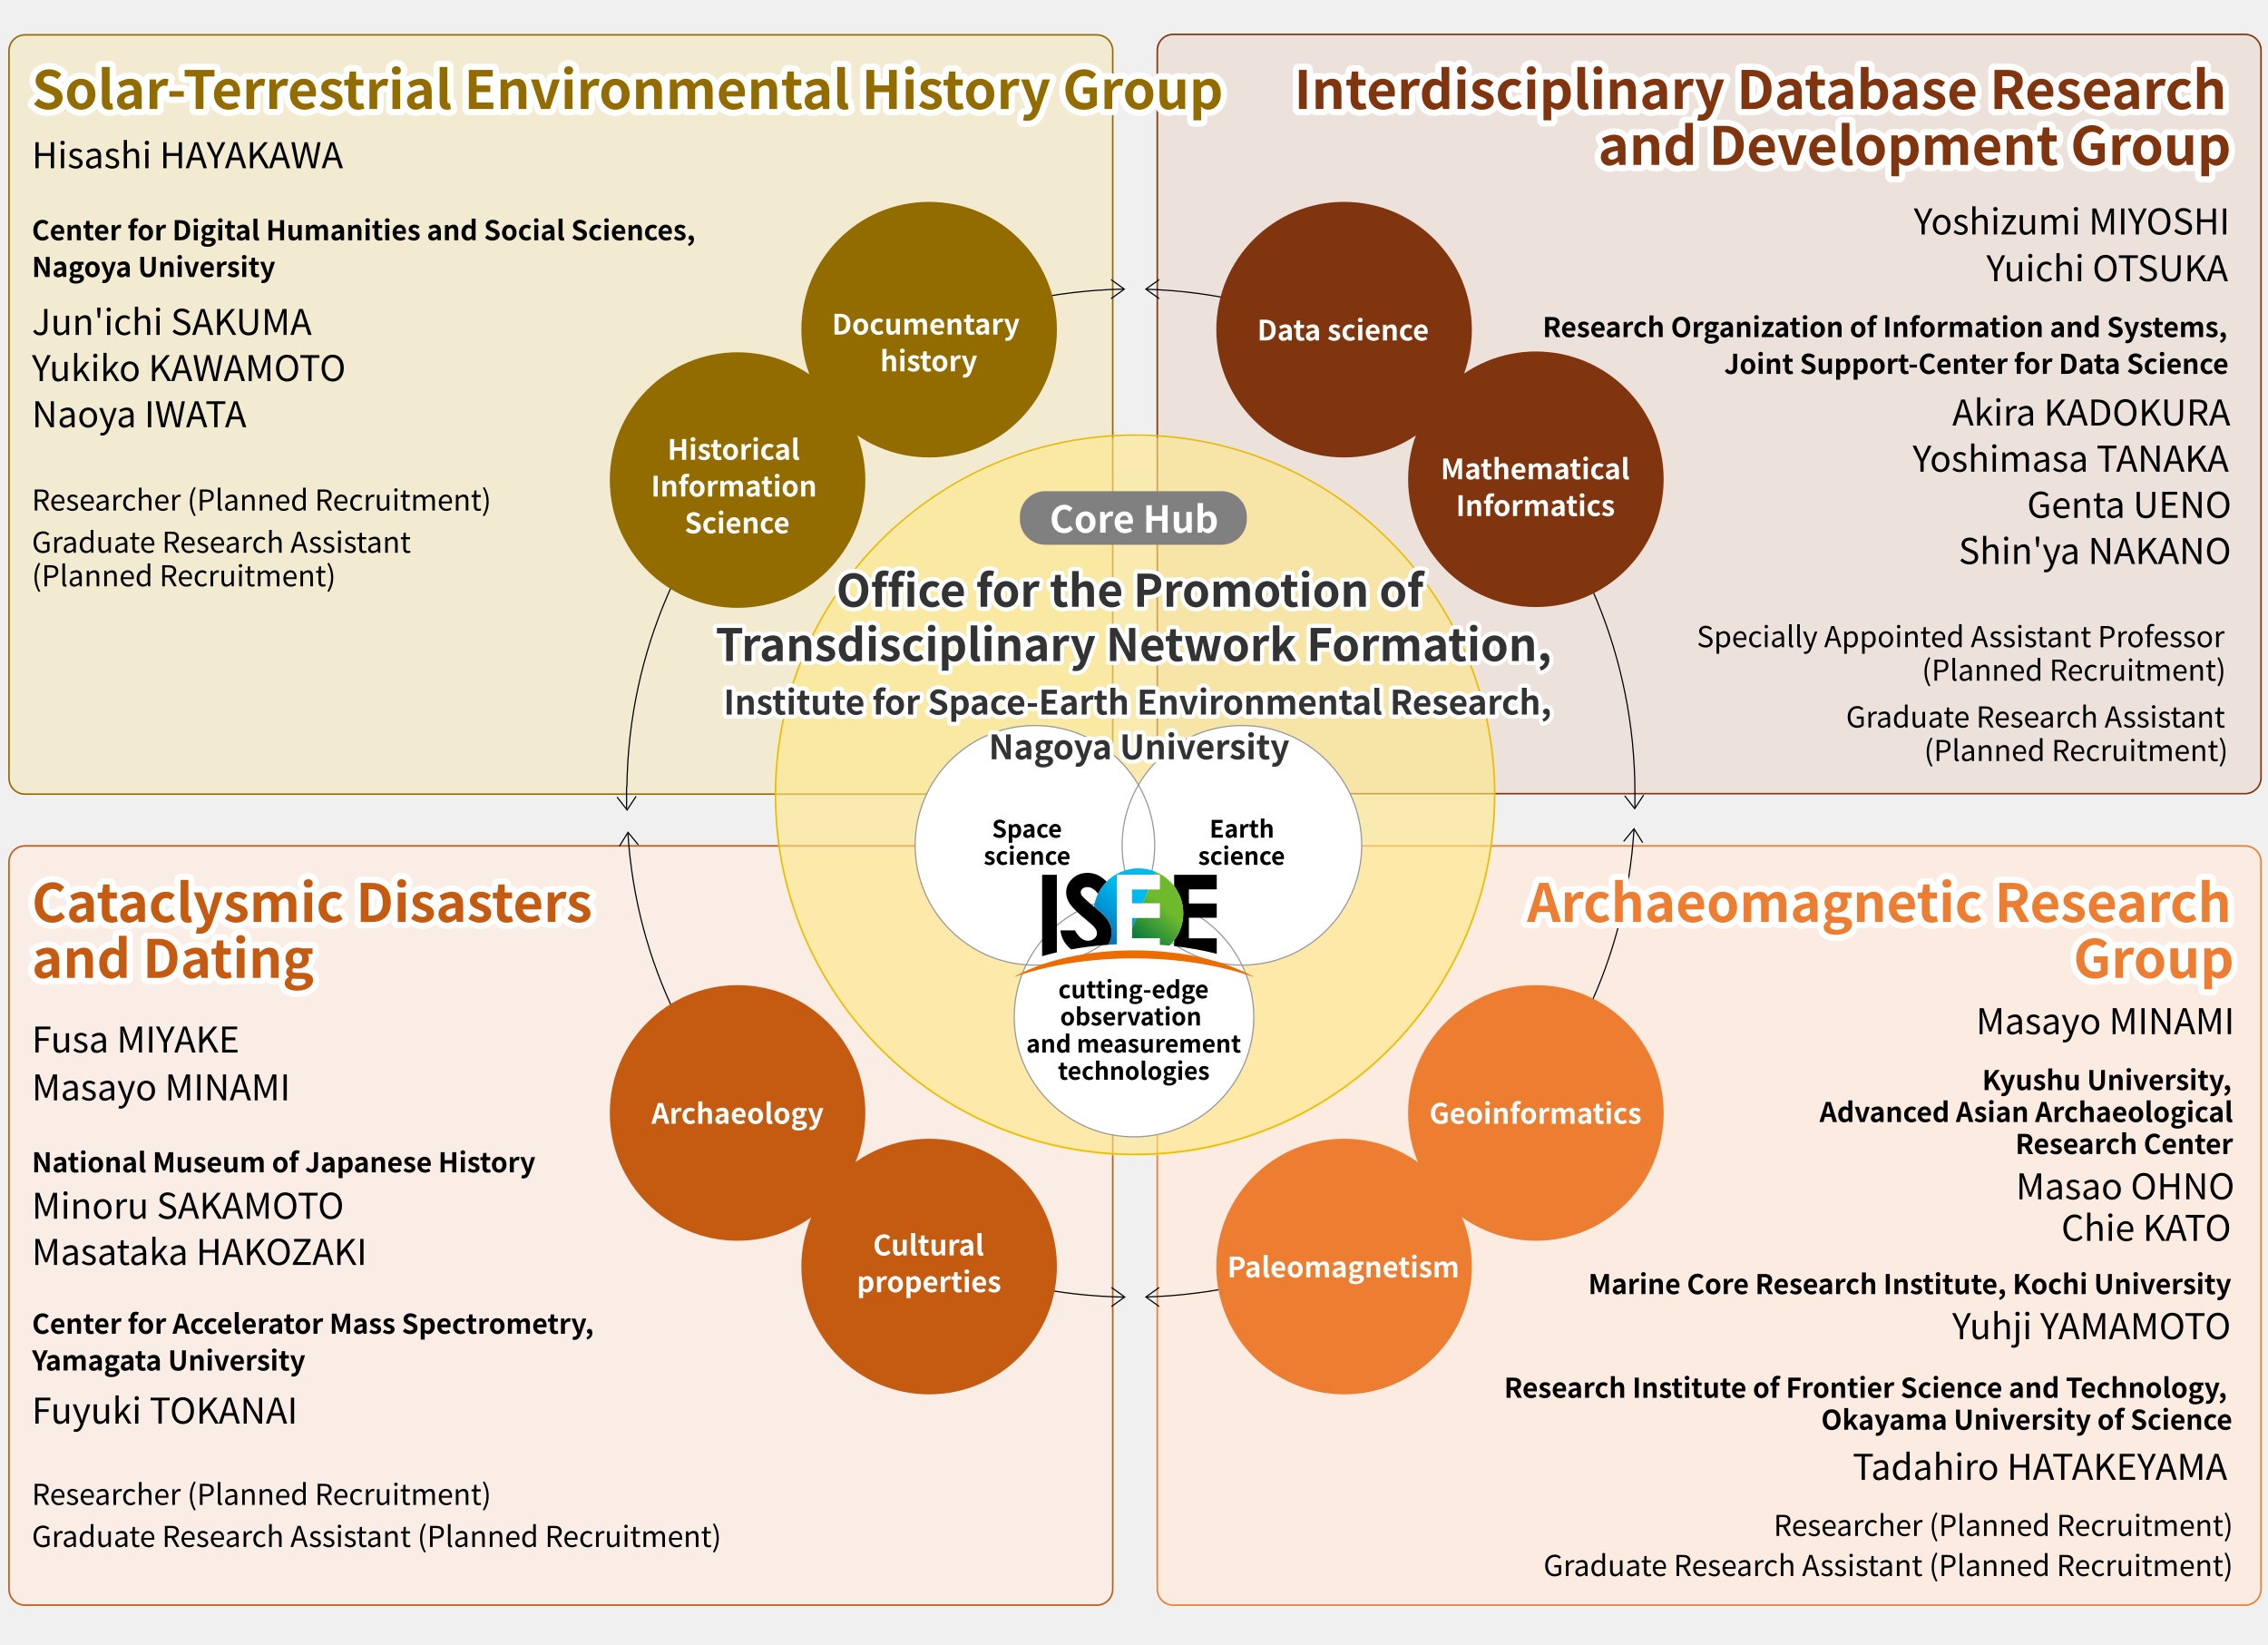
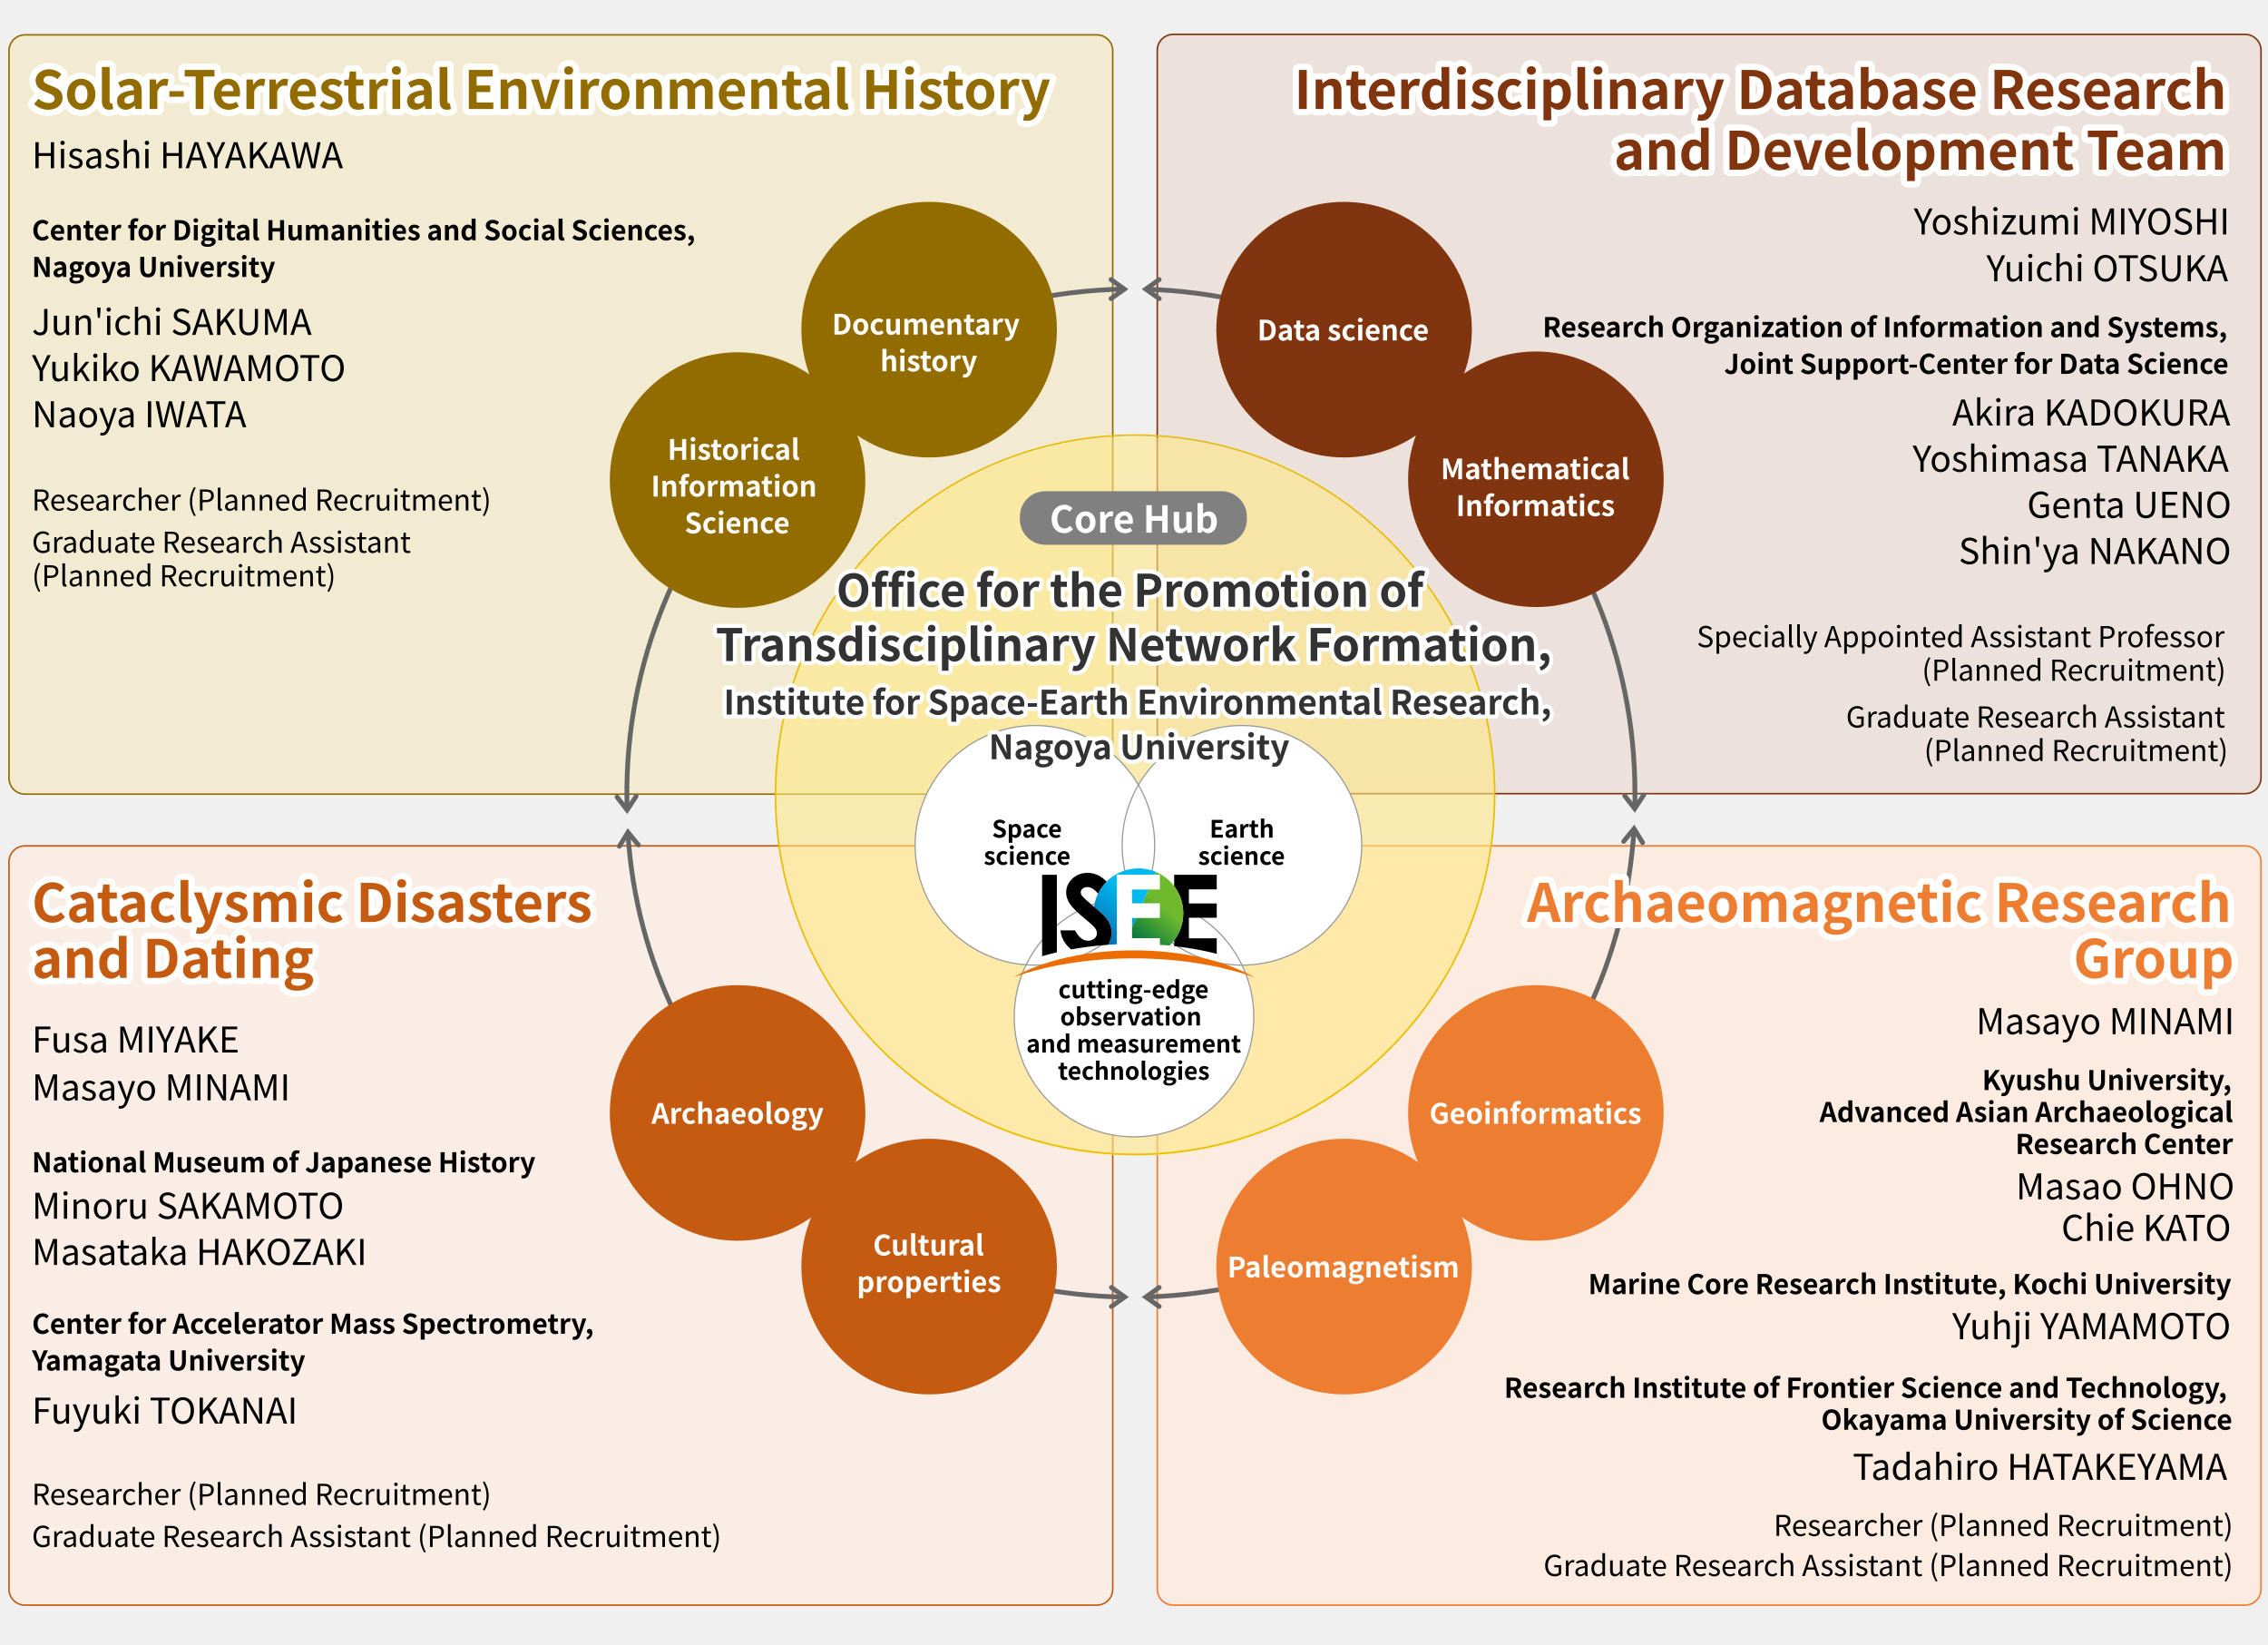
<svg xmlns="http://www.w3.org/2000/svg" width="1420" height="1029.466" viewBox="0 0 1420 1029.466">
  <defs>
-     <style>.cls-1{font-size:17.54px;}.cls-1,.cls-2,.cls-3,.cls-4,.cls-5,.cls-6,.cls-7,.cls-8,.cls-9,.cls-10,.cls-11,.cls-12,.cls-13,.cls-14,.cls-15{font-family:NotoSansCJKjp-Bold-90ms-RKSJ-H, 'Noto Sans CJK JP';font-weight:700;}.cls-1,.cls-3,.cls-16,.cls-8{fill:#fff;}.cls-17{fill:url(#linear-gradient-2);}.cls-2,.cls-14{fill:#333;}.cls-2,.cls-15{font-size:28px;}.cls-3{font-size:17.543px;}.cls-4{font-size:15px;}.cls-18,.cls-19,.cls-6,.cls-20,.cls-11,.cls-13,.cls-15,.cls-21{fill:none;}.cls-19{stroke:#eabd00;}.cls-19,.cls-20,.cls-21{stroke-miterlimit:10;}.cls-5{font-size:17px;}.cls-22{fill:#936c00;}.cls-6{stroke-width:7.812px;}.cls-6,.cls-7,.cls-9,.cls-10,.cls-12,.cls-13{font-size:33px;}.cls-6,.cls-11,.cls-13,.cls-15{stroke:#fff;stroke-linecap:round;stroke-linejoin:round;}.cls-23{font-size:22.19px;}.cls-23,.cls-24{font-family:NotoSansCJKjp-Regular-90ms-RKSJ-H, 'Noto Sans CJK JP';}.cls-7{fill:#80350e;}.cls-8{font-size:23.235px;}.cls-25{fill:#80350e;}.cls-9{fill:#c55a11;}.cls-10{fill:#ed7d31;}.cls-26{fill:#ed6c00;}.cls-20{stroke:#999;stroke-width:.75px;}.cls-27{fill:#c55a11;}.cls-28{fill:#fcebe0;stroke:#ed7d31;}.cls-28,.cls-29,.cls-30,.cls-31{stroke-width:.977px;}.cls-32{fill:#ffe783;opacity:.6;}.cls-11{stroke-width:5.105px;}.cls-11,.cls-14{font-size:21px;}.cls-12{fill:#936c00;}.cls-13{stroke-width:7.812px;}.cls-24{font-size:18px;}.cls-33{fill:#ed7d31;}.cls-29{fill:#ece1db;stroke:#80350e;}.cls-34{fill:gray;}.cls-35{letter-spacing:-.224em;}.cls-30{fill:#f3ebd1;stroke:#936c00;}.cls-36{fill:url(#linear-gradient);}.cls-15{stroke-width:5.105px;}.cls-31{fill:#f9ede5;stroke:#c55a11;}.cls-21{stroke:#000;stroke-width:.732px;}</style>
+     <style>.cls-1{font-size:17.54px;}.cls-1,.cls-2,.cls-3,.cls-4,.cls-5,.cls-6,.cls-7,.cls-8,.cls-9,.cls-10,.cls-11,.cls-12,.cls-13,.cls-14,.cls-15{font-family:NotoSansCJKjp-Bold-90ms-RKSJ-H, 'Noto Sans CJK JP';font-weight:700;}.cls-1,.cls-3,.cls-16,.cls-9{fill:#fff;}.cls-17,.cls-18,.cls-19,.cls-6,.cls-7,.cls-20,.cls-21,.cls-13,.cls-15{fill:none;}.cls-17,.cls-19,.cls-20,.cls-21{stroke-miterlimit:10;}.cls-17,.cls-6,.cls-7,.cls-13,.cls-15{stroke-linecap:round;}.cls-17,.cls-20{stroke:#666;stroke-width:3px;}.cls-22{fill:url(#linear-gradient-2);}.cls-2,.cls-14{fill:#333;}.cls-2,.cls-15{font-size:28px;}.cls-3{font-size:17.543px;}.cls-4{font-size:15px;}.cls-19{stroke:#eabd00;}.cls-5{font-size:17px;}.cls-23{fill:#936c00;}.cls-6{stroke-width:7.812px;}.cls-6,.cls-7,.cls-13,.cls-15{stroke:#fff;stroke-linejoin:round;}.cls-6,.cls-8,.cls-10,.cls-11,.cls-12,.cls-13{font-size:33px;}.cls-7,.cls-14{font-size:21px;}.cls-7,.cls-15{stroke-width:5.105px;}.cls-24{font-size:22.19px;}.cls-24,.cls-25{font-family:NotoSansCJKjp-Regular-90ms-RKSJ-H, 'Noto Sans CJK JP';}.cls-8{fill:#80350e;}.cls-9{font-size:23.235px;}.cls-26{fill:#80350e;}.cls-10{fill:#c55a11;}.cls-11{fill:#ed7d31;}.cls-27{fill:#ed6c00;}.cls-21{stroke:#999;stroke-width:.75px;}.cls-28{fill:#c55a11;}.cls-29{fill:#fcebe0;stroke:#ed7d31;}.cls-29,.cls-30,.cls-31,.cls-32{stroke-width:.977px;}.cls-33{fill:#ffe783;opacity:.6;}.cls-12{fill:#936c00;}.cls-13{stroke-width:7.812px;}.cls-25{font-size:18px;}.cls-34{fill:#ed7d31;}.cls-30{fill:#ece1db;stroke:#80350e;}.cls-35{fill:gray;}.cls-36{letter-spacing:-.224em;}.cls-31{fill:#f3ebd1;stroke:#936c00;}.cls-37{fill:url(#linear-gradient);}.cls-32{fill:#f9ede5;stroke:#c55a11;}</style>
    <linearGradient id="linear-gradient" x1="685.575" y1="584.538" x2="720.426" y2="543.004" gradientUnits="userSpaceOnUse">
      <stop offset="0" stop-color="#036eb7" />
      <stop offset=".6" stop-color="#00b9ef" />
    </linearGradient>
    <linearGradient id="linear-gradient-2" x1="645.086" y1="667.949" x2="738.505" y2="556.616" gradientUnits="userSpaceOnUse">
      <stop offset=".7" stop-color="#007440" />
      <stop offset=".9" stop-color="#6fba2c" />
    </linearGradient>
  </defs>
  <g id="severe-disaster">
-     <rect class="cls-31" x="5.633" y="529.529" width="691.05" height="475.314" rx="10" ry="10" />
-     <text class="cls-23" transform="translate(19.931 658.886)">
+     <rect class="cls-32" x="5.633" y="529.529" width="691.05" height="475.314" rx="10" ry="10" />
+     <text class="cls-24" transform="translate(19.931 658.886)">
      <tspan x="0" y="0">Fusa MIYAKE</tspan>
    </text>
    <text class="cls-5" transform="translate(19.931 733.883)">
      <tspan x="0" y="0">National Museum of Japanese History</tspan>
    </text>
-     <text class="cls-23" transform="translate(19.931 762.955)">
+     <text class="cls-24" transform="translate(19.931 762.955)">
      <tspan x="0" y="0">Minoru SAKAMOTO</tspan>
      <tspan x="0" y="28.893">Masataka HAKOZAKI</tspan>
    </text>
    <text class="cls-5" transform="translate(20.032 834.94)">
      <tspan x="0" y="0">Center for Accelerator Mass Spectrometry, </tspan>
      <tspan x="0" y="23">Yamagata University</tspan>
    </text>
-     <text class="cls-23" transform="translate(19.931 891.198)">
+     <text class="cls-24" transform="translate(19.931 891.198)">
      <tspan x="0" y="0">Fuyuki TOKANAI</tspan>
    </text>
-     <text class="cls-23" transform="translate(19.931 688.837)">
+     <text class="cls-24" transform="translate(19.931 688.837)">
      <tspan x="0" y="0">Masayo MINAMI</tspan>
    </text>
-     <polyline class="cls-21" points="695.859 817.879 704.186 811.93 695.875 805.959" />
-     <polyline class="cls-21" points="387.805 529.749 393.181 521.041 399.697 528.932" />
-     <path class="cls-21" d="M703.879,812.013c-164.565-3.141-300.246-127.541-310.724-290.21" />
-     <circle class="cls-27" cx="581.738" cy="792.884" r="80" />
+     <polyline class="cls-17" points="695.859 817.879 704.186 811.93 695.875 805.959" />
+     <polyline class="cls-17" points="387.805 529.749 393.181 521.041 399.697 528.932" />
+     <path class="cls-17" d="M703.879,812.013c-164.565-3.141-300.246-127.541-310.724-290.21" />
+     <circle class="cls-28" cx="581.738" cy="792.884" r="80" />
    <text class="cls-3" transform="translate(546.582 785.897)">
      <tspan x="0" y="0">Cultural</tspan>
      <tspan x="-10.166" y="23">properties</tspan>
    </text>
-     <circle class="cls-27" cx="461.799" cy="696.715" r="80" />
+     <circle class="cls-28" cx="461.799" cy="696.715" r="80" />
    <text class="cls-3" transform="translate(407.855 703.483)">
      <tspan x="0" y="0">Archaeology</tspan>
    </text>
-     <text class="cls-6" transform="translate(19.931 577.165)">
+     <text class="cls-13" transform="translate(19.931 577.165)">
      <tspan x="0" y="0">Cataclysmic Disasters </tspan>
      <tspan x="0" y="35">and Dating</tspan>
    </text>
-     <text class="cls-9" transform="translate(19.931 577.165)">
+     <text class="cls-10" transform="translate(19.931 577.165)">
      <tspan x="0" y="0">Cataclysmic Disasters </tspan>
      <tspan x="0" y="35">and Dating</tspan>
    </text>
  </g>
  <g id="literature-science">
-     <rect class="cls-29" x="724.584" y="21.515" width="691.05" height="475.314" rx="10" ry="10" />
-     <text class="cls-23" transform="translate(1198.217 146.771)">
+     <rect class="cls-30" x="724.584" y="21.515" width="691.05" height="475.314" rx="10" ry="10" />
+     <text class="cls-24" transform="translate(1198.217 146.771)">
      <tspan x="0" y="0">Yoshizumi MIYOSHI</tspan>
    </text>
-     <text class="cls-23" transform="translate(1243.684 176.085)">
+     <text class="cls-24" transform="translate(1243.684 176.085)">
      <tspan x="0" y="0">Yuichi OTSUKA</tspan>
    </text>
-     <text class="cls-23" transform="translate(1222.335 266.383)">
+     <text class="cls-24" transform="translate(1222.335 266.383)">
      <tspan x="0" y="0">Akira KADOKURA</tspan>
      <tspan x="-24.829" y="28.893">Yoshimasa TANAKA</tspan>
      <tspan x="46.82" y="57.785">Genta UENO</tspan>
      <tspan x="3.973" y="86.678">Shin'ya NAKANO</tspan>
    </text>
    <text class="cls-6" transform="translate(810.253 68.241)">
      <tspan x="0" y="0">Interdisciplinary Database Research</tspan>
-       <tspan x="190.339" y="35">and Development Group</tspan>
-     </text>
-     <text class="cls-7" transform="translate(810.253 68.241)">
+       <tspan x="200.206" y="38">and Development Team</tspan>
+     </text>
+     <text class="cls-8" transform="translate(810.253 68.241)">
      <tspan x="0" y="0">Interdisciplinary Database Research</tspan>
-       <tspan x="190.339" y="35">and Development Group</tspan>
-     </text>
-     <polyline class="cls-21" points="1029.11 497.671 1023.48 506.217 1017.199 498.137" />
-     <polyline class="cls-21" points="725.768 186.95 717.442 181.001 725.753 175.031" />
-     <path class="cls-21" d="M717.819,181.072c169.774,5.153,305.822,144.402,305.822,315.426,0,1.52-.011,7.587-.032,9.101" />
-     <circle class="cls-25" cx="841.537" cy="206.364" r="80" />
+       <tspan x="200.206" y="38">and Development Team</tspan>
+     </text>
+     <polyline class="cls-17" points="1029.11 497.671 1023.48 506.217 1017.199 498.137" />
+     <polyline class="cls-17" points="725.768 186.95 717.442 181.001 725.753 175.031" />
+     <path class="cls-17" d="M717.819,181.072c169.774,5.153,305.822,144.402,305.822,315.426,0,1.52-.011,7.587-.032,9.101" />
+     <circle class="cls-26" cx="841.537" cy="206.364" r="80" />
    <text class="cls-3" transform="translate(787.163 213.131)">
      <tspan x="0" y="0">Data science</tspan>
    </text>
-     <circle class="cls-25" cx="961.623" cy="300.029" r="80" />
+     <circle class="cls-26" cx="961.623" cy="300.029" r="80" />
    <text class="cls-1" transform="translate(902.006 300.031)">
      <tspan x="0" y="0">Mathematical</tspan>
      <tspan x="9.576" y="23">Informatics</tspan>
    </text>
    <text class="cls-5" transform="translate(965.835 211.047)">
      <tspan x="0" y="0">Research Organization of Information and Systems,</tspan>
      <tspan x="113.626" y="23">Joint Support-Center for Data Science</tspan>
    </text>
-     <text class="cls-24" transform="translate(1062.341 405.124)">
-       <tspan class="cls-35" x="0" y="0">​</tspan>
+     <text class="cls-25" transform="translate(1062.341 405.124)">
+       <tspan class="cls-36" x="0" y="0">​</tspan>
      <tspan x="0" y="0">Specially Appointed Assistant Professor</tspan>
      <tspan x="140.955" y="21">(Planned Recruitment)</tspan>
    </text>
-     <text class="cls-24" transform="translate(1155.797 455.407)">
+     <text class="cls-25" transform="translate(1155.797 455.407)">
      <tspan x="0" y="0">Graduate Research Assistant</tspan>
      <tspan x="48.869" y="21">(Planned Recruitment)</tspan>
    </text>
  </g>
  <g id="solar-terrestrial">
-     <rect class="cls-30" x="5.633" y="21.822" width="691.05" height="475.314" rx="10" ry="10" />
-     <text class="cls-23" transform="translate(19.931 105.29)">
+     <rect class="cls-31" x="5.633" y="21.822" width="691.05" height="475.314" rx="10" ry="10" />
+     <text class="cls-24" transform="translate(19.931 105.29)">
      <tspan x="0" y="0">Hisashi HAYAKAWA</tspan>
    </text>
    <text class="cls-5" transform="translate(19.931 150.399)">
      <tspan x="0" y="0">Center for Digital Humanities and Social Sciences, </tspan>
      <tspan x="0" y="23">Nagoya University</tspan>
    </text>
-     <text class="cls-23" transform="translate(19.954 209.673)">
+     <text class="cls-24" transform="translate(19.954 209.673)">
      <tspan x="0" y="0">Jun'ichi SAKUMA</tspan>
      <tspan x="0" y="28.893">Yukiko KAWAMOTO</tspan>
      <tspan x="0" y="57.785">Naoya IWATA</tspan>
    </text>
-     <text class="cls-24" transform="translate(19.931 319.61)">
+     <text class="cls-25" transform="translate(19.931 319.61)">
      <tspan x="0" y="0">Researcher (Planned Recruitment)</tspan>
    </text>
-     <text class="cls-24" transform="translate(19.931 346.027)">
+     <text class="cls-25" transform="translate(19.931 346.027)">
      <tspan x="0" y="0">Graduate Research Assistant</tspan>
      <tspan x="0" y="21">(Planned Recruitment)</tspan>
    </text>
-     <text class="cls-24" transform="translate(19.93 942.072)">
+     <text class="cls-25" transform="translate(19.93 942.072)">
      <tspan x="0" y="0">Researcher (Planned Recruitment)</tspan>
    </text>
-     <text class="cls-24" transform="translate(19.931 968.401)">
+     <text class="cls-25" transform="translate(19.931 968.401)">
      <tspan x="0" y="0">Graduate Research Assistant (Planned Recruitment)</tspan>
    </text>
    <text class="cls-13" transform="translate(19.931 68.242)">
-       <tspan x="0" y="0">Solar-Terrestrial Environmental History Group</tspan>
+       <tspan x="0" y="0">Solar-Terrestrial Environmental History</tspan>
    </text>
    <text class="cls-12" transform="translate(19.931 68.242)">
-       <tspan x="0" y="0">Solar-Terrestrial Environmental History Group</tspan>
-     </text>
-     <path class="cls-21" d="M392.315,506.008c-.023-1.566-.034-8.133-.034-9.705,0-1.388.009-2.773.027-4.157" />
-     <polyline class="cls-21" points="398.258 498.509 392.628 507.054 386.347 498.975" />
-     <polyline class="cls-21" points="695.619 186.95 703.946 181.001 695.635 175.031" />
-     <path class="cls-21" d="M392.52,492.341c2.197-170.195,140.748-307.901,310.638-311.351" />
-     <circle class="cls-22" cx="581.738" cy="206.364" r="80" />
+       <tspan x="0" y="0">Solar-Terrestrial Environmental History</tspan>
+     </text>
+     <path class="cls-20" d="M392.537,506.203c-.023-1.566-.034-8.133-.034-9.705,0-1.388.009-2.773.027-4.157" />
+     <polyline class="cls-17" points="398.258 498.509 392.628 507.054 386.347 498.975" />
+     <polyline class="cls-17" points="695.619 186.95 703.946 181.001 695.635 175.031" />
+     <path class="cls-17" d="M392.52,492.341c2.197-170.195,140.748-307.901,310.638-311.351" />
+     <circle class="cls-23" cx="581.738" cy="206.364" r="80" />
    <text class="cls-3" transform="translate(520.882 209.434)">
      <tspan x="0" y="0">Documentary </tspan>
      <tspan x="30.199" y="23">history</tspan>
    </text>
-     <circle class="cls-22" cx="461.799" cy="300.529" r="80" />
+     <circle class="cls-23" cx="461.799" cy="300.529" r="80" />
    <text class="cls-3" transform="translate(417.924 287.835)">
      <tspan x="0" y="0">Historical </tspan>
      <tspan x="-10.315" y="23">Information </tspan>
      <tspan x="10.675" y="46">Science</tspan>
    </text>
  </g>
  <g id="archaeomagnetism">
-     <rect class="cls-28" x="724.584" y="529.529" width="691.05" height="475.314" rx="10" ry="10" />
-     <text class="cls-23" transform="translate(1237.207 647.396)">
+     <rect class="cls-29" x="724.584" y="529.529" width="691.05" height="475.314" rx="10" ry="10" />
+     <text class="cls-24" transform="translate(1237.207 647.396)">
      <tspan x="0" y="0">Masayo MINAMI</tspan>
    </text>
    <text class="cls-5" transform="translate(1241.013 682.407)">
      <tspan x="0" y="0">Kyushu University,</tspan>
      <tspan x="-101.794" y="20">Advanced Asian Archaeological</tspan>
      <tspan x="20.808" y="40">Research Center</tspan>
    </text>
    <text class="cls-5" transform="translate(994.383 810.125)">
      <tspan x="0" y="0">Marine Core Research Institute, Kochi University</tspan>
    </text>
    <text class="cls-5" transform="translate(941.716 875.024)">
      <tspan x="0" y="0">Research Institute of Frontier Science and Technology,</tspan>
      <tspan x="198.54" y="20">Okayama University of Science</tspan>
    </text>
-     <text class="cls-23" transform="translate(1262.192 750.784)">
+     <text class="cls-24" transform="translate(1262.192 750.784)">
      <tspan x="0" y="0">Masao OHNO</tspan>
      <tspan x="28.402" y="26">Chie KATO</tspan>
    </text>
-     <text class="cls-23" transform="translate(1222.252 838.318)">
+     <text class="cls-24" transform="translate(1222.252 838.318)">
      <tspan x="0" y="0">Yuhji YAMAMOTO</tspan>
    </text>
-     <text class="cls-23" transform="translate(1159.966 926.378)">
+     <text class="cls-24" transform="translate(1159.966 926.378)">
      <tspan x="0" y="0">Tadahiro HATAKEYAMA</tspan>
    </text>
-     <polyline class="cls-21" points="725.768 817.879 717.442 811.93 725.753 805.959" />
-     <polyline class="cls-21" points="1016.576 526.727 1023.063 518.812 1028.47 527.5" />
-     <path class="cls-21" d="M1023.031,519.365c-10.005,161.806-141.939,287.517-305.042,292.554" />
-     <circle class="cls-33" cx="841.537" cy="792.884" r="80" />
+     <polyline class="cls-17" points="725.768 817.879 717.442 811.93 725.753 805.959" />
+     <polyline class="cls-17" points="1016.576 526.727 1023.063 518.812 1028.47 527.5" />
+     <path class="cls-17" d="M1023.031,519.365c-10.005,161.806-141.939,287.517-305.042,292.554" />
+     <circle class="cls-34" cx="841.537" cy="792.884" r="80" />
    <text class="cls-3" transform="translate(768.41 799.651)">
      <tspan x="0" y="0">Paleomagnetism</tspan>
    </text>
-     <circle class="cls-33" cx="961.623" cy="696.715" r="80" />
+     <circle class="cls-34" cx="961.623" cy="696.715" r="80" />
    <text class="cls-3" transform="translate(894.93 703.483)">
      <tspan x="0" y="0">Geoinformatics</tspan>
    </text>
-     <text class="cls-24" transform="translate(1110.482 961.509)">
+     <text class="cls-25" transform="translate(1110.482 961.509)">
      <tspan x="0" y="0">Researcher (Planned Recruitment)</tspan>
    </text>
-     <text class="cls-24" transform="translate(966.382 986.602)">
+     <text class="cls-25" transform="translate(966.382 986.602)">
      <tspan x="0" y="0">Graduate Research Assistant (Planned Recruitment)</tspan>
    </text>
-     <text class="cls-6" transform="translate(956.059 577.165)">
+     <text class="cls-13" transform="translate(956.059 577.165)">
      <tspan x="0" y="0">Archaeomagnetic Research</tspan>
      <tspan x="342.106" y="35">Group</tspan>
    </text>
-     <text class="cls-10" transform="translate(956.059 577.165)">
+     <text class="cls-11" transform="translate(956.059 577.165)">
      <tspan x="0" y="0">Archaeomagnetic Research</tspan>
      <tspan x="342.106" y="35">Group</tspan>
    </text>
  </g>
  <g id="isee-trans-disciplinary-network">
-     <circle class="cls-32" cx="710.813" cy="498.551" r="225.146" />
+     <circle class="cls-33" cx="710.813" cy="498.551" r="225.146" />
    <circle class="cls-19" cx="710.675" cy="497.529" r="225.146" />
    <circle class="cls-16" cx="647.964" cy="529.184" r="75" />
    <circle class="cls-16" cx="777.564" cy="529.184" r="75" />
    <circle class="cls-16" cx="710" cy="636.674" r="75" />
-     <circle class="cls-20" cx="647.964" cy="529.184" r="75" />
-     <circle class="cls-20" cx="777.564" cy="529.184" r="75" />
-     <circle class="cls-20" cx="710" cy="636.674" r="75" />
+     <circle class="cls-21" cx="647.964" cy="529.184" r="75" />
+     <circle class="cls-21" cx="777.564" cy="529.184" r="75" />
+     <circle class="cls-21" cx="710" cy="636.674" r="75" />
    <text class="cls-15" transform="translate(523.624 379.831)">
      <tspan x="0" y="0">Office for the Promotion of </tspan>
      <tspan x="-75.585" y="34">Transdisciplinary Network Formation,</tspan>
    </text>
    <text class="cls-2" transform="translate(523.624 379.831)">
      <tspan x="0" y="0">Office for the Promotion of </tspan>
      <tspan x="-75.585" y="34">Transdisciplinary Network Formation,</tspan>
    </text>
-     <text class="cls-11" transform="translate(448.32 447.317)">
+     <text class="cls-7" transform="translate(448.32 447.317)">
      <tspan x="0" y="0" xml:space="preserve"> Institute for Space-Earth Environmental Research,</tspan>
      <tspan x="165.94" y="28" xml:space="preserve"> Nagoya University</tspan>
    </text>
    <text class="cls-14" transform="translate(448.32 447.317)">
      <tspan x="0" y="0" xml:space="preserve"> Institute for Space-Earth Environmental Research,</tspan>
      <tspan x="165.94" y="28" xml:space="preserve"> Nagoya University</tspan>
    </text>
-     <rect class="cls-34" x="638.551" y="307.496" width="142.095" height="33.514" rx="15.859" ry="15.859" />
-     <text class="cls-8" transform="translate(657.185 333.471)">
+     <rect class="cls-35" x="638.551" y="307.496" width="142.095" height="33.514" rx="15.859" ry="15.859" />
+     <text class="cls-9" transform="translate(657.185 333.471)">
      <tspan x="0" y="0">Core Hub</tspan>
    </text>
    <text class="cls-4" transform="translate(662.609 624.936)">
      <tspan x="0" y="0">cutting-edge</tspan>
      <tspan x="1.14" y="17">observation </tspan>
      <tspan x="-20.062" y="34">and measurement</tspan>
      <tspan x="-.255" y="51">technologies</tspan>
    </text>
    <text class="cls-4" transform="translate(757.299 524.371)">
      <tspan x="0" y="0">Earth</tspan>
      <tspan x="-7.155" y="17">science</tspan>
    </text>
    <text class="cls-4" transform="translate(621.059 524.37)">
      <tspan x="0" y="0">Space</tspan>
      <tspan x="-5.168" y="17">science</tspan>
    </text>
    <path class="cls-18" d="M687.492,559.434c-2.19-2.74-4.416-4.116-6.678-4.116-1.22,0-2.218.327-2.995.979-.776.654-1.164,1.391-1.164,2.209s.277,1.596.832,2.326c.754.975,3.027,3.067,6.82,6.278.228.19.435.364.65.546.351-2.395,1.012-4.783,2.019-7.111.163-.377.338-.746.515-1.111Z" />
    <path class="cls-18" d="M688.526,557.502c.058-.1.117-.199.178-.299-.061.1-.119.199-.178.299Z" />
    <path class="cls-18" d="M687.919,558.598c.055-.103.107-.209.164-.31-.057.101-.109.207-.164.31Z" />
    <path class="cls-18" d="M689.196,556.412c.041-.065.084-.129.127-.192-.043.063-.086.128-.127.192Z" />
    <path d="M738.528,582.854c-.916,2.115-2.064,4.057-3.395,5.814v3.607c9.419,1.057,18.369,2.691,26.675,4.822v-9.725h-17.439v-12.856h17.439v-8.935h-17.439v-8.836h17.439v-9.102h-26.675v7.092c5.909,7.81,7.561,18.488,3.395,28.117Z" />
-     <path class="cls-36" d="M708.649,556.746h10.573l-3.823,8.836h-6.75v-8.836ZM708.649,581.179l2.883-6.661h-2.883v6.661ZM689.196,556.412c-.169.26-.332.523-.492.791-.061.1-.119.199-.178.299-.151.259-.3.52-.443.785-.057.101-.109.207-.164.31-.144.275-.289.553-.427.836h0c-.177.365-.352.734-.515,1.111-1.008,2.328-1.669,4.717-2.019,7.111,3.154,2.645,5.1,4.342,5.806,5.068,1.886,1.904,3.222,3.726,4.01,5.464.788,1.738,1.181,3.638,1.181,5.697,0,2.88-.727,5.394-2.156,7.552,1.857-.129,3.73-.236,5.617-.32v-43.473h23.746l.745-1.72c-10.903-4.719-23.149-1.977-31.056,5.96-1.303,1.308-2.486,2.757-3.527,4.336-.043.063-.086.128-.127.192Z" />
-     <path class="cls-17" d="M735.133,554.737c-2.826-3.736-6.62-6.819-11.227-8.812l-.745,1.72h2.928v9.102h-6.866l-3.823,8.836h10.689v8.935h-14.557l-2.883,6.661v6.194h17.439v4.076c2.058.145,4.098.318,6.117.516,1.053-1.01,2.031-2.113,2.927-3.297,1.331-1.758,2.479-3.699,3.395-5.814,4.166-9.629,2.514-20.307-3.395-28.117Z" />
+     <path class="cls-37" d="M708.649,556.746h10.573l-3.823,8.836h-6.75v-8.836ZM708.649,581.179l2.883-6.661h-2.883v6.661ZM689.196,556.412c-.169.26-.332.523-.492.791-.061.1-.119.199-.178.299-.151.259-.3.52-.443.785-.057.101-.109.207-.164.31-.144.275-.289.553-.427.836h0c-.177.365-.352.734-.515,1.111-1.008,2.328-1.669,4.717-2.019,7.111,3.154,2.645,5.1,4.342,5.806,5.068,1.886,1.904,3.222,3.726,4.01,5.464.788,1.738,1.181,3.638,1.181,5.697,0,2.88-.727,5.394-2.156,7.552,1.857-.129,3.73-.236,5.617-.32v-43.473h23.746l.745-1.72c-10.903-4.719-23.149-1.977-31.056,5.96-1.303,1.308-2.486,2.757-3.527,4.336-.043.063-.086.128-.127.192Z" />
+     <path class="cls-22" d="M735.133,554.737c-2.826-3.736-6.62-6.819-11.227-8.812l-.745,1.72h2.928v9.102h-6.866l-3.823,8.836h10.689v8.935h-14.557l-2.883,6.661v6.194h17.439v4.076c2.058.145,4.098.318,6.117.516,1.053-1.01,2.031-2.113,2.927-3.297,1.331-1.758,2.479-3.699,3.395-5.814,4.166-9.629,2.514-20.307-3.395-28.117Z" />
    <path d="M661.704,547.644h-9.234v50.946c2.986-.875,6.066-1.684,9.234-2.422v-48.524Z" />
    <path class="cls-16" d="M726.089,556.746v-9.102h-26.674v43.473c1.659-.076,3.328-.135,5.009-.174,1.8-.041,3.61-.064,5.433-.064,5.516,0,10.936.197,16.232.57v-4.076h-17.439v-12.856h17.439v-8.935h-17.439v-8.836h17.439Z" />
    <path d="M688.704,557.203c.16-.268.323-.531.492-.791-.169.26-.332.523-.492.791Z" />
    <path d="M687.919,558.598c-.144.275-.289.553-.427.836h0c.138-.283.282-.561.427-.836Z" />
    <path d="M692.851,551.884c-1.303,1.308-2.486,2.756-3.527,4.336,1.041-1.579,2.225-3.028,3.527-4.336Z" />
    <path d="M688.083,558.287c.144-.266.292-.526.443-.785-.151.259-.3.52-.443.785Z" />
    <path d="M694.773,578.189c-.788-1.738-2.124-3.559-4.01-5.464-.706-.727-2.651-2.424-5.806-5.068-.216-.182-.422-.355-.65-.546-3.793-3.211-6.066-5.304-6.82-6.278-.555-.73-.832-1.506-.832-2.326s.388-1.555,1.164-2.209c.777-.652,1.775-.979,2.995-.979,2.262,0,4.487,1.376,6.678,4.116.138-.283.282-.561.427-.836.055-.103.107-.209.164-.31.144-.266.292-.526.443-.785.058-.1.117-.199.178-.299.16-.268.323-.531.492-.791.041-.065.084-.129.127-.192,1.041-1.58,2.225-3.028,3.527-4.336h0c-1.731-1.716-3.375-2.981-4.927-3.775-2.206-1.129-4.528-1.694-6.968-1.694-3.791,0-6.978,1.212-9.561,3.638-2.583,2.425-3.875,5.331-3.875,8.72,0,2.347.776,4.7,2.329,7.059,1.553,2.358,4.992,5.708,10.316,10.049,2.795,2.281,4.603,3.976,5.424,5.083.82,1.107,1.23,2.215,1.23,3.321,0,1.218-.543,2.292-1.63,3.222-1.087.93-2.429,1.397-4.025,1.397-3.062,0-5.767-2.16-8.118-6.478h-9.123c.692,6.07,4.145,9.859,6.742,11.891,7.069-1.287,14.488-2.24,22.174-2.809.319-.023.639-.047.959-.068,1.43-2.158,2.156-4.672,2.156-7.552,0-2.06-.393-3.959-1.181-5.697Z" />
-     <path class="cls-26" d="M785.36,611.787c-17.981-10.297-45.105-16.853-75.449-16.853s-57.289,6.516-75.271,16.752c21.049-7.379,47.059-11.742,75.217-11.742s54.405,4.402,75.504,11.844Z" />
+     <path class="cls-27" d="M785.36,611.787c-17.981-10.297-45.105-16.853-75.449-16.853s-57.289,6.516-75.271,16.752c21.049-7.379,47.059-11.742,75.217-11.742s54.405,4.402,75.504,11.844Z" />
  </g>
</svg>
